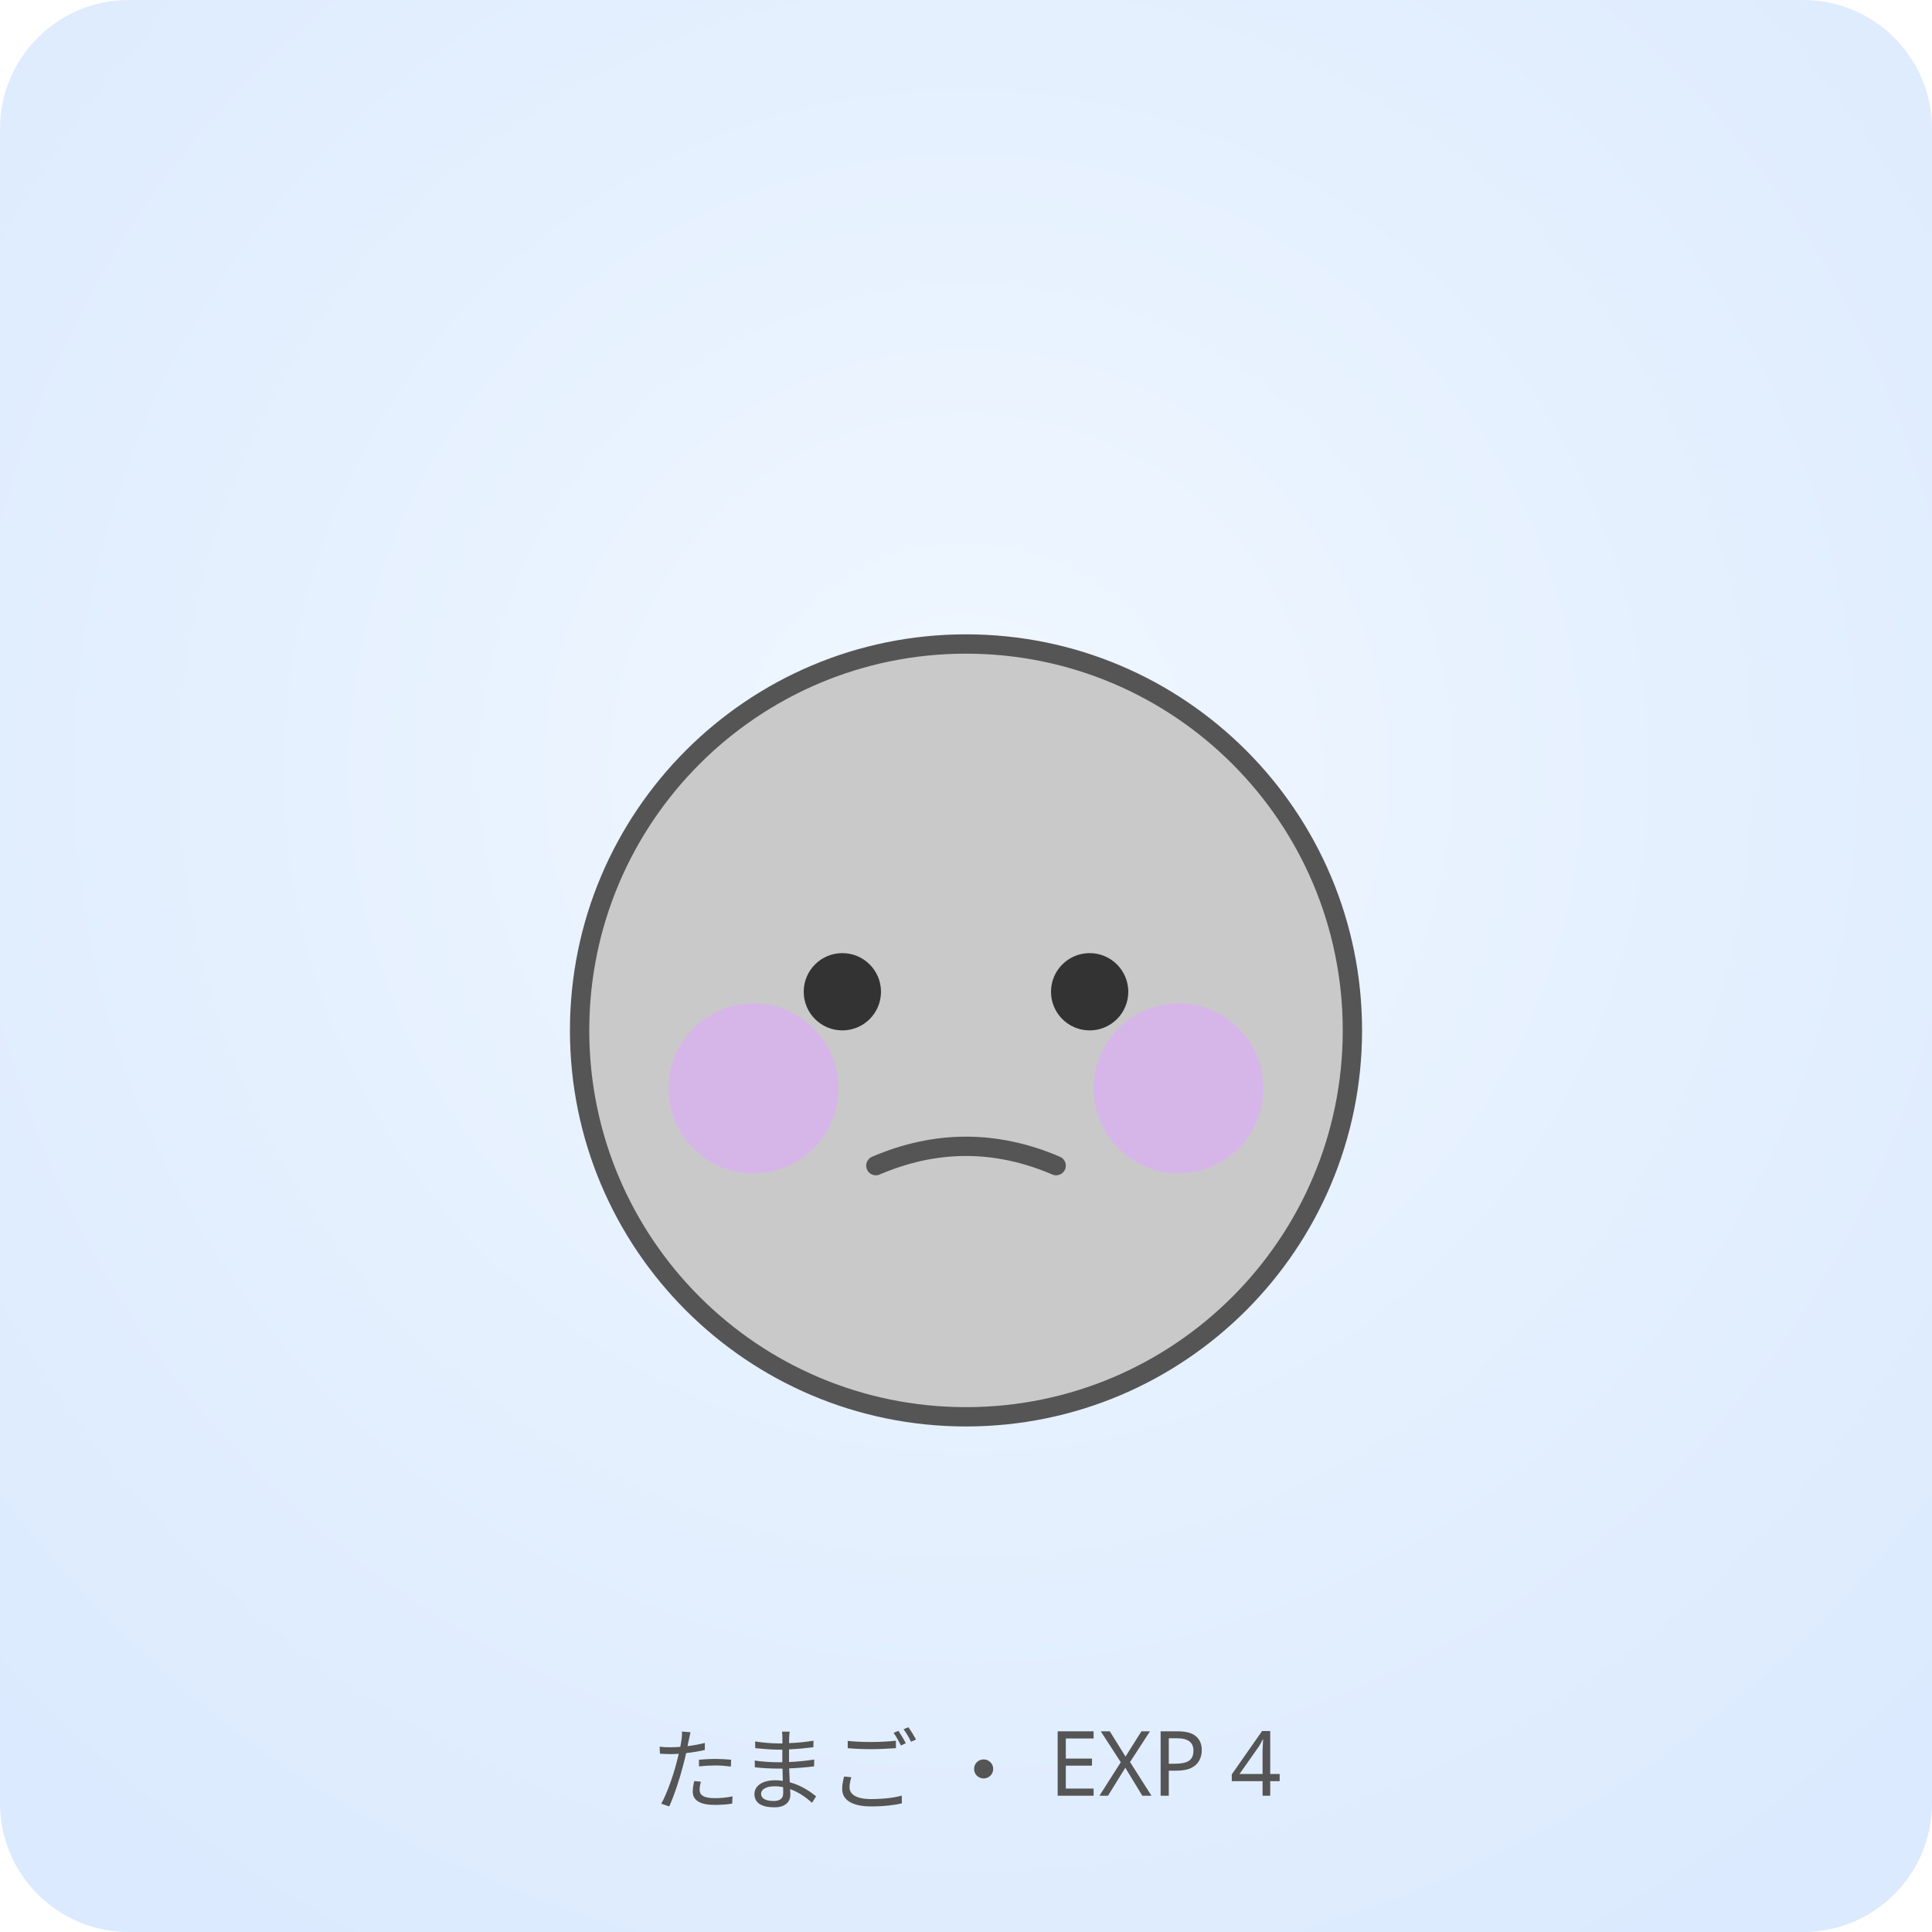
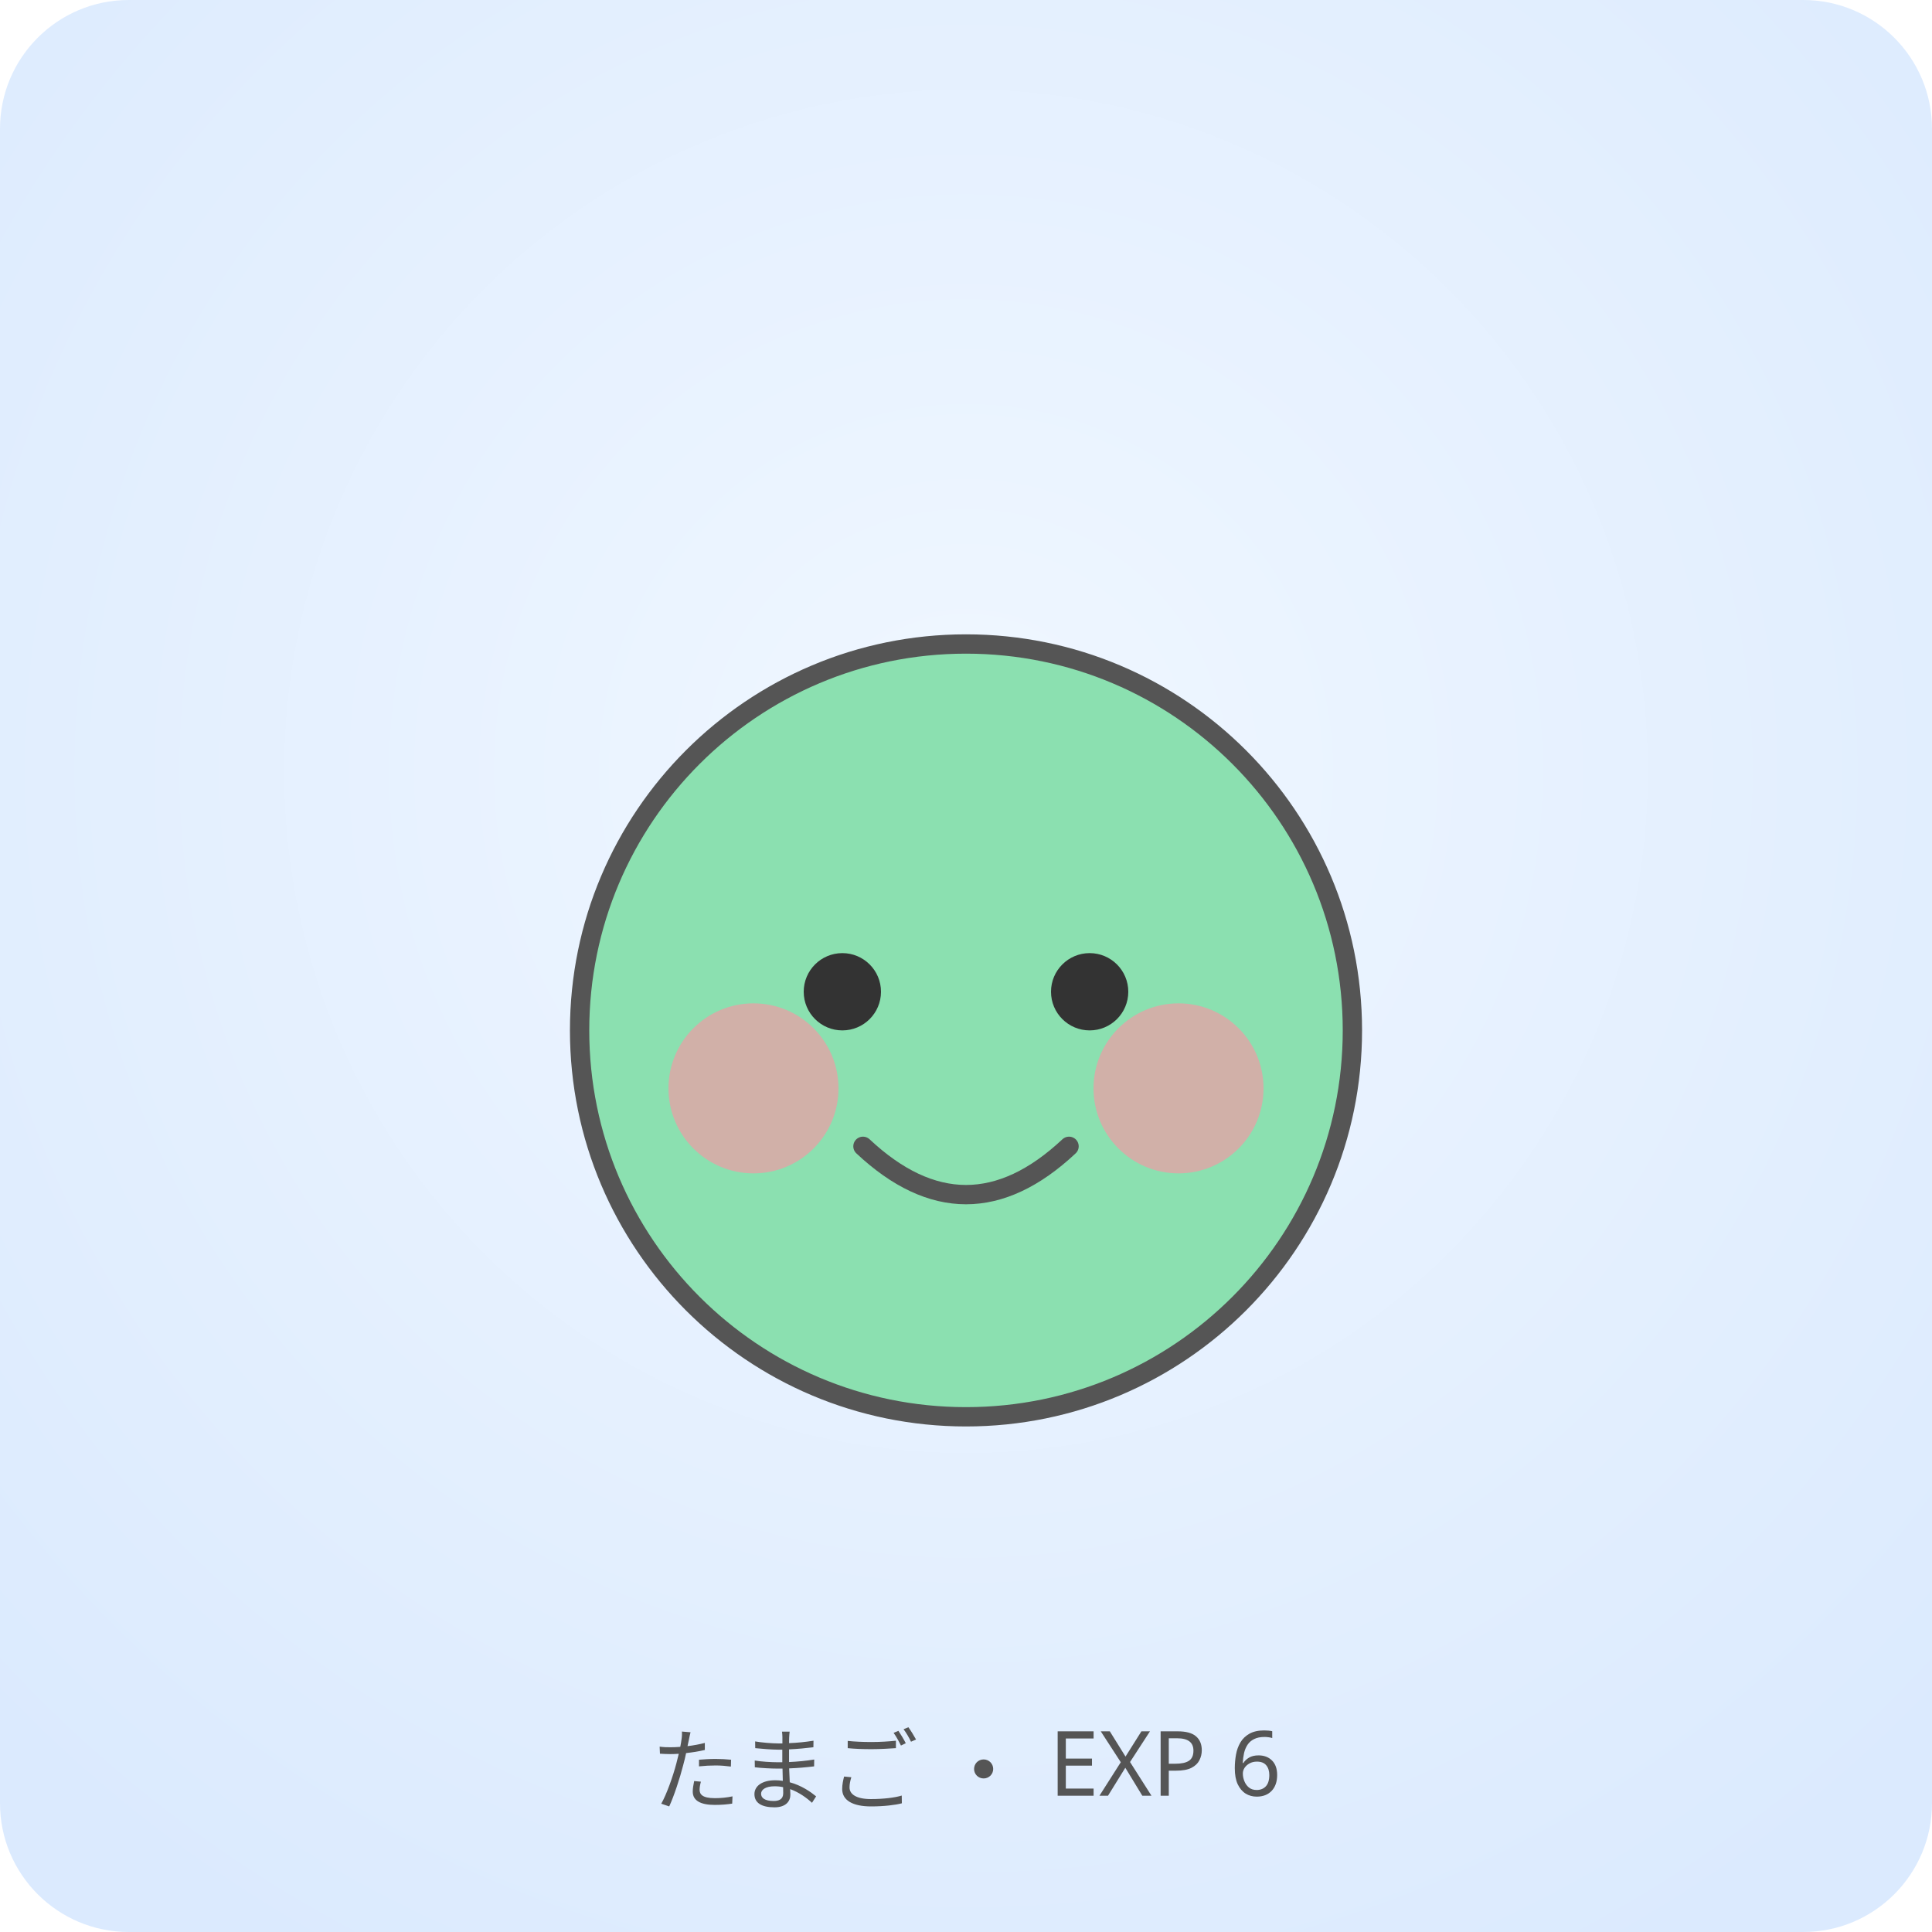
<svg xmlns="http://www.w3.org/2000/svg" viewBox="0 0 300 300" width="300" height="300">
  <defs>
    <radialGradient id="bg" cx="50%" cy="40%" r="70%">
      <stop offset="0%" stop-color="#f0f7ff" />
      <stop offset="100%" stop-color="#dbeafe" />
    </radialGradient>
  </defs>
  <rect width="300" height="300" rx="20" fill="url(#bg)" />
-   <circle cx="150" cy="160" r="60" fill="#c9c9c9" stroke="#555" stroke-width="3" />
-   <circle cx="117.0" cy="169.0" r="13.2" fill="#e0aaff" opacity="0.6" />
-   <circle cx="183.0" cy="169.0" r="13.2" fill="#e0aaff" opacity="0.6" />
+   <circle cx="150" cy="160" r="60" fill="#8be0b0" stroke="#555" stroke-width="3" />
+   <circle cx="117.0" cy="169.0" r="13.2" fill="#ff8fa3" opacity="0.6" />
+   <circle cx="183.0" cy="169.0" r="13.2" fill="#ff8fa3" opacity="0.6" />
  <circle cx="130.8" cy="154.0" r="6.0" fill="#333" />
  <circle cx="169.2" cy="154.0" r="6.0" fill="#333" />
-   <path d="M 136 181.0 Q 150 175.0 164 181.0" stroke="#555" stroke-width="3" fill="none" stroke-linecap="round" />
-   <text x="150" y="280" text-anchor="middle" font-family="sans-serif" font-size="14" fill="#555">たまご ・ EXP 4</text>
+   <path d="M 134 178.0 Q 150 193.0 166 178.0" stroke="#555" stroke-width="3" fill="none" stroke-linecap="round" />
+   <text x="150" y="280" text-anchor="middle" font-family="sans-serif" font-size="14" fill="#555">たまご ・ EXP 6</text>
</svg>
